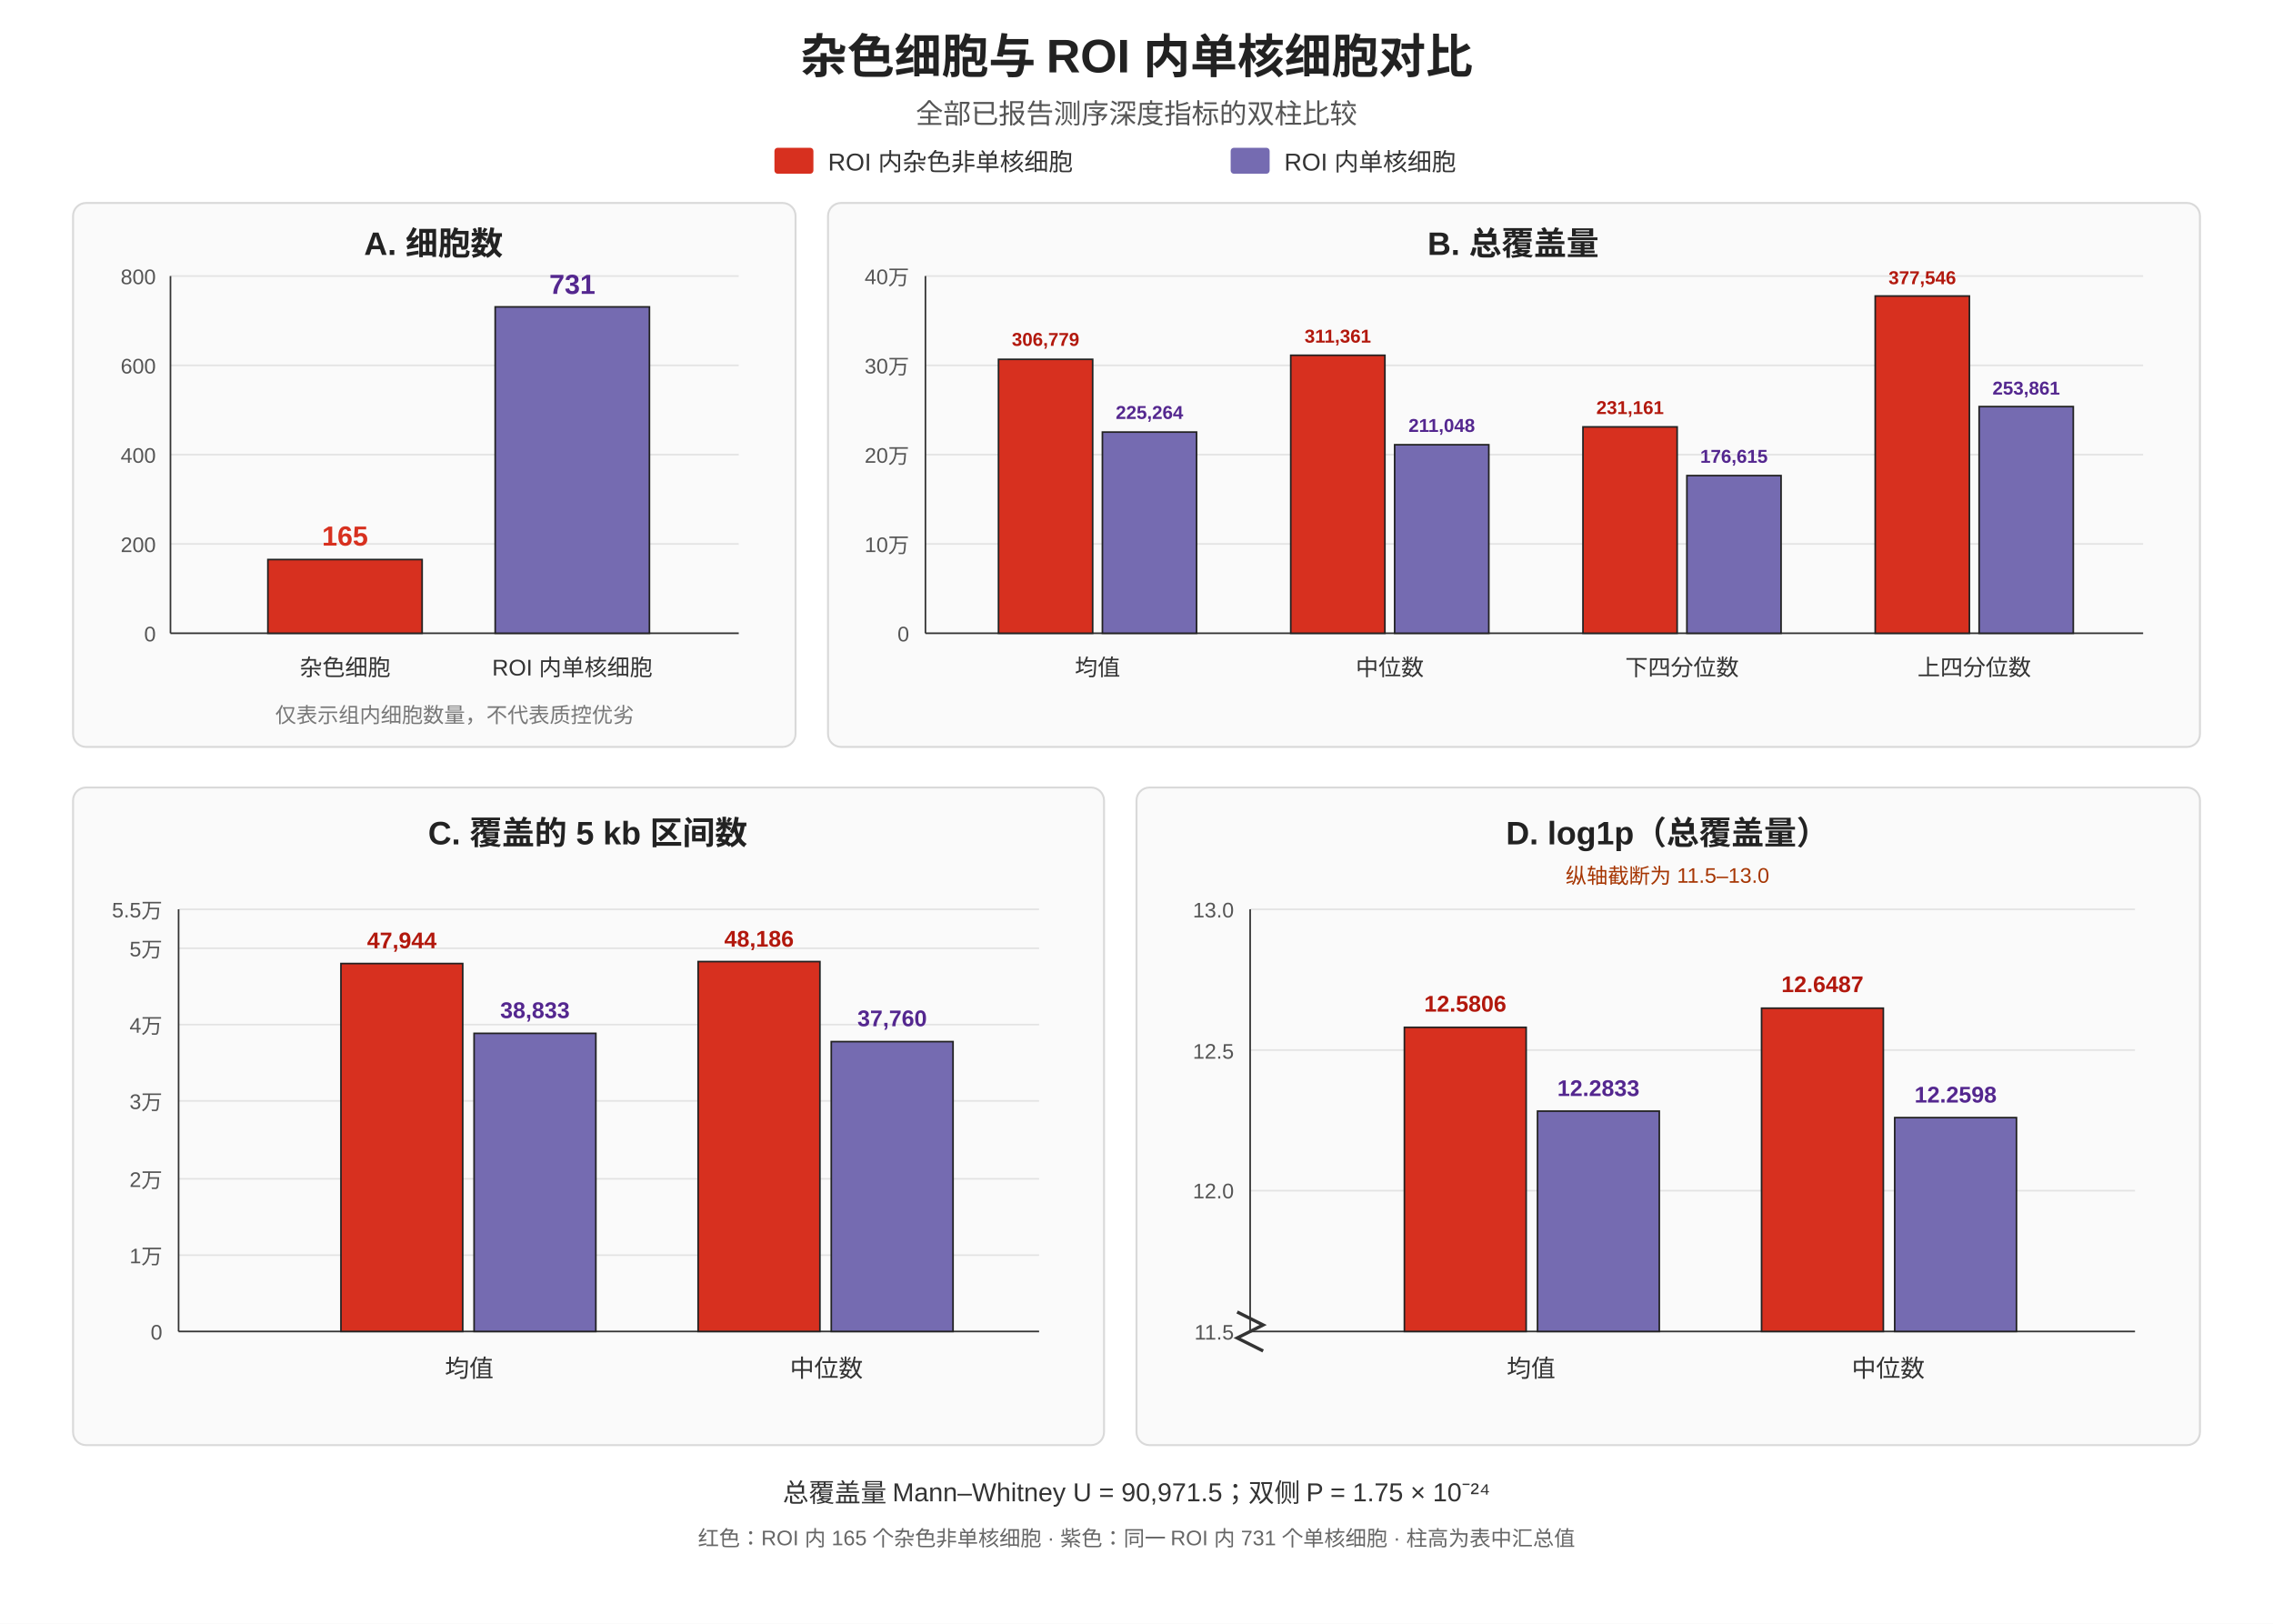
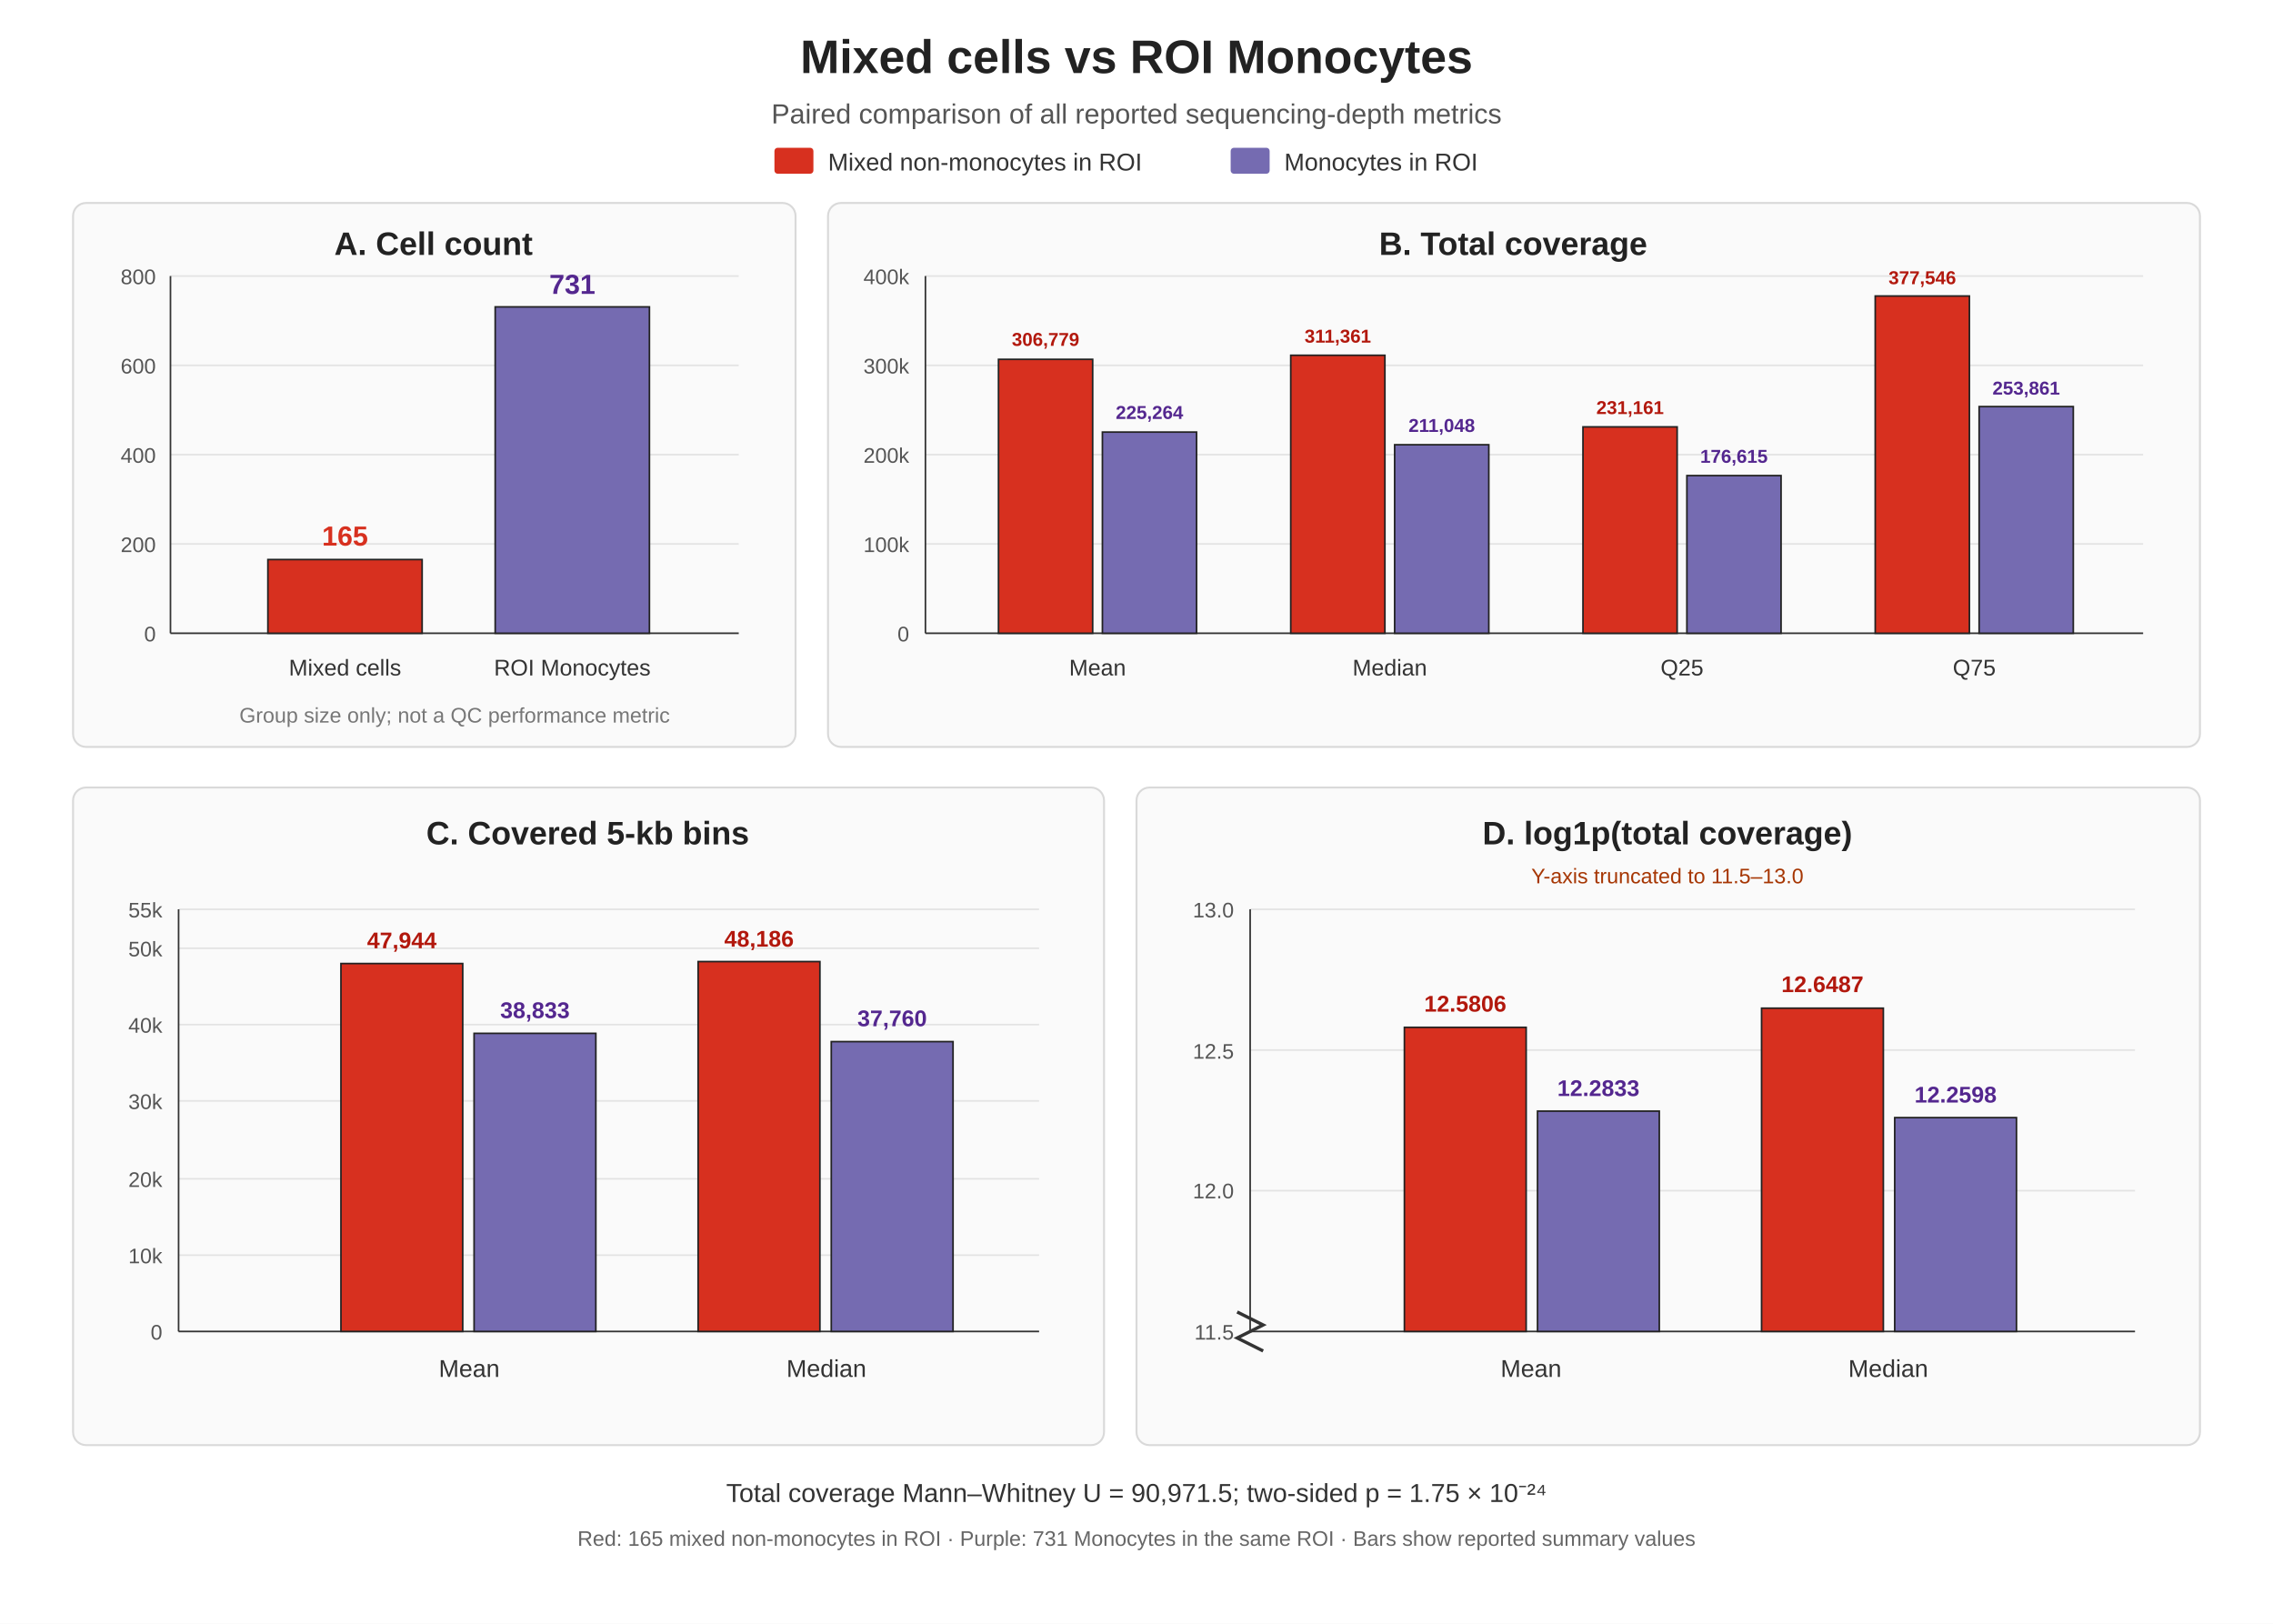
<svg xmlns="http://www.w3.org/2000/svg" width="1400" height="1000" viewBox="0 0 1400 1000" role="img" aria-labelledby="title desc">
  <rect width="1400" height="1000" fill="#ffffff" />
-   <text x="700" y="45" text-anchor="middle" font-family="Arial, Helvetica, sans-serif" font-size="29" font-weight="700" fill="#222222">杂色细胞与 ROI 内单核细胞对比</text>
-   <text x="700" y="76" text-anchor="middle" font-family="Arial, Helvetica, sans-serif" font-size="17" fill="#555555">全部已报告测序深度指标的双柱比较</text>
+   <text x="700" y="45" text-anchor="middle" font-family="Arial, Helvetica, sans-serif" font-size="29" font-weight="700" fill="#222222">Mixed cells vs ROI Monocytes</text>
+   <text x="700" y="76" text-anchor="middle" font-family="Arial, Helvetica, sans-serif" font-size="17" fill="#555555">Paired comparison of all reported sequencing-depth metrics</text>
  <rect x="477" y="91" width="24" height="16" rx="2" fill="#d7301f" />
-   <text x="510" y="105" font-family="Arial, Helvetica, sans-serif" font-size="15" fill="#333333">ROI 内杂色非单核细胞</text>
+   <text x="510" y="105" font-family="Arial, Helvetica, sans-serif" font-size="15" fill="#333333">Mixed non-monocytes in ROI</text>
  <rect x="758" y="91" width="24" height="16" rx="2" fill="#756bb1" />
-   <text x="791" y="105" font-family="Arial, Helvetica, sans-serif" font-size="15" fill="#333333">ROI 内单核细胞</text>
+   <text x="791" y="105" font-family="Arial, Helvetica, sans-serif" font-size="15" fill="#333333">Monocytes in ROI</text>
  <g fill="#fafafa" stroke="#d9d9d9" stroke-width="1.2">
    <rect x="45" y="125" width="445" height="335" rx="8" />
    <rect x="510" y="125" width="845" height="335" rx="8" />
    <rect x="45" y="485" width="635" height="405" rx="8" />
    <rect x="700" y="485" width="655" height="405" rx="8" />
  </g>
-   <text x="267" y="157" text-anchor="middle" font-family="Arial, Helvetica, sans-serif" font-size="20" font-weight="700" fill="#222222">A. 细胞数</text>
+   <text x="267" y="157" text-anchor="middle" font-family="Arial, Helvetica, sans-serif" font-size="20" font-weight="700" fill="#222222">A. Cell count</text>
  <g stroke="#e3e3e3" stroke-width="1">
    <line x1="105" y1="390" x2="455" y2="390" />
    <line x1="105" y1="335" x2="455" y2="335" />
    <line x1="105" y1="280" x2="455" y2="280" />
    <line x1="105" y1="225" x2="455" y2="225" />
    <line x1="105" y1="170" x2="455" y2="170" />
  </g>
  <g font-family="Arial, Helvetica, sans-serif" font-size="13" fill="#555555" text-anchor="end">
    <text x="96" y="395">0</text>
    <text x="96" y="340">200</text>
    <text x="96" y="285">400</text>
    <text x="96" y="230">600</text>
    <text x="96" y="175">800</text>
  </g>
  <line x1="105" y1="170" x2="105" y2="390" stroke="#333333" />
  <line x1="105" y1="390" x2="455" y2="390" stroke="#333333" />
  <rect x="165" y="344.6" width="95" height="45.4" fill="#d7301f" stroke="#222222" />
  <rect x="305" y="189.0" width="95" height="201.0" fill="#756bb1" stroke="#222222" />
  <g font-family="Arial, Helvetica, sans-serif" font-size="17" font-weight="700" text-anchor="middle">
    <text x="212.5" y="336" fill="#d7301f">165</text>
    <text x="352.5" y="181" fill="#54278f">731</text>
  </g>
  <g font-family="Arial, Helvetica, sans-serif" font-size="14" text-anchor="middle" fill="#333333">
-     <text x="212.5" y="416">杂色细胞</text>
-     <text x="352.5" y="416">ROI 内单核细胞</text>
+     <text x="212.5" y="416">Mixed cells</text>
+     <text x="352.5" y="416">ROI Monocytes</text>
  </g>
-   <text x="280" y="445" text-anchor="middle" font-family="Arial, Helvetica, sans-serif" font-size="13" fill="#777777">仅表示组内细胞数量，不代表质控优劣</text>
-   <text x="932" y="157" text-anchor="middle" font-family="Arial, Helvetica, sans-serif" font-size="20" font-weight="700" fill="#222222">B. 总覆盖量</text>
+   <text x="280" y="445" text-anchor="middle" font-family="Arial, Helvetica, sans-serif" font-size="13" fill="#777777">Group size only; not a QC performance metric</text>
+   <text x="932" y="157" text-anchor="middle" font-family="Arial, Helvetica, sans-serif" font-size="20" font-weight="700" fill="#222222">B. Total coverage</text>
  <g stroke="#e3e3e3" stroke-width="1">
    <line x1="570" y1="390" x2="1320" y2="390" />
    <line x1="570" y1="335" x2="1320" y2="335" />
    <line x1="570" y1="280" x2="1320" y2="280" />
    <line x1="570" y1="225" x2="1320" y2="225" />
    <line x1="570" y1="170" x2="1320" y2="170" />
  </g>
  <g font-family="Arial, Helvetica, sans-serif" font-size="13" fill="#555555" text-anchor="end">
    <text x="560" y="395">0</text>
-     <text x="560" y="340">10万</text>
-     <text x="560" y="285">20万</text>
-     <text x="560" y="230">30万</text>
-     <text x="560" y="175">40万</text>
+     <text x="560" y="340">100k</text>
+     <text x="560" y="285">200k</text>
+     <text x="560" y="230">300k</text>
+     <text x="560" y="175">400k</text>
  </g>
  <line x1="570" y1="170" x2="570" y2="390" stroke="#333333" />
  <line x1="570" y1="390" x2="1320" y2="390" stroke="#333333" />
  <rect x="615" y="221.3" width="58" height="168.7" fill="#d7301f" stroke="#222222" />
  <rect x="679" y="266.1" width="58" height="123.9" fill="#756bb1" stroke="#222222" />
  <rect x="795" y="218.8" width="58" height="171.2" fill="#d7301f" stroke="#222222" />
  <rect x="859" y="273.9" width="58" height="116.1" fill="#756bb1" stroke="#222222" />
  <rect x="975" y="262.9" width="58" height="127.1" fill="#d7301f" stroke="#222222" />
  <rect x="1039" y="292.9" width="58" height="97.1" fill="#756bb1" stroke="#222222" />
  <rect x="1155" y="182.3" width="58" height="207.7" fill="#d7301f" stroke="#222222" />
  <rect x="1219" y="250.4" width="58" height="139.6" fill="#756bb1" stroke="#222222" />
  <g font-family="Arial, Helvetica, sans-serif" font-size="11.5" font-weight="700" text-anchor="middle">
    <text x="644" y="213" fill="#b2180d">306,779</text>
    <text x="708" y="258" fill="#54278f">225,264</text>
    <text x="824" y="211" fill="#b2180d">311,361</text>
    <text x="888" y="266" fill="#54278f">211,048</text>
    <text x="1004" y="255" fill="#b2180d">231,161</text>
    <text x="1068" y="285" fill="#54278f">176,615</text>
    <text x="1184" y="175" fill="#b2180d">377,546</text>
    <text x="1248" y="243" fill="#54278f">253,861</text>
  </g>
  <g font-family="Arial, Helvetica, sans-serif" font-size="14" fill="#333333" text-anchor="middle">
-     <text x="676" y="416">均值</text>
-     <text x="856" y="416">中位数</text>
-     <text x="1036" y="416">下四分位数</text>
-     <text x="1216" y="416">上四分位数</text>
+     <text x="676" y="416">Mean</text>
+     <text x="856" y="416">Median</text>
+     <text x="1036" y="416">Q25</text>
+     <text x="1216" y="416">Q75</text>
  </g>
-   <text x="362" y="520" text-anchor="middle" font-family="Arial, Helvetica, sans-serif" font-size="20" font-weight="700" fill="#222222">C. 覆盖的 5 kb 区间数</text>
+   <text x="362" y="520" text-anchor="middle" font-family="Arial, Helvetica, sans-serif" font-size="20" font-weight="700" fill="#222222">C. Covered 5-kb bins</text>
  <g stroke="#e3e3e3" stroke-width="1">
    <line x1="110" y1="820" x2="640" y2="820" />
    <line x1="110" y1="773" x2="640" y2="773" />
    <line x1="110" y1="726" x2="640" y2="726" />
    <line x1="110" y1="678" x2="640" y2="678" />
    <line x1="110" y1="631" x2="640" y2="631" />
    <line x1="110" y1="584" x2="640" y2="584" />
    <line x1="110" y1="560" x2="640" y2="560" />
  </g>
  <g font-family="Arial, Helvetica, sans-serif" font-size="13" fill="#555555" text-anchor="end">
    <text x="100" y="825">0</text>
-     <text x="100" y="778">1万</text>
-     <text x="100" y="731">2万</text>
-     <text x="100" y="683">3万</text>
-     <text x="100" y="636">4万</text>
-     <text x="100" y="589">5万</text>
-     <text x="100" y="565">5.5万</text>
+     <text x="100" y="778">10k</text>
+     <text x="100" y="731">20k</text>
+     <text x="100" y="683">30k</text>
+     <text x="100" y="636">40k</text>
+     <text x="100" y="589">50k</text>
+     <text x="100" y="565">55k</text>
  </g>
  <line x1="110" y1="560" x2="110" y2="820" stroke="#333333" />
  <line x1="110" y1="820" x2="640" y2="820" stroke="#333333" />
  <rect x="210" y="593.4" width="75" height="226.6" fill="#d7301f" stroke="#222222" />
  <rect x="292" y="636.4" width="75" height="183.6" fill="#756bb1" stroke="#222222" />
  <rect x="430" y="592.2" width="75" height="227.8" fill="#d7301f" stroke="#222222" />
  <rect x="512" y="641.5" width="75" height="178.5" fill="#756bb1" stroke="#222222" />
  <g font-family="Arial, Helvetica, sans-serif" font-size="14" font-weight="700" text-anchor="middle">
    <text x="247.5" y="584" fill="#b2180d">47,944</text>
    <text x="329.5" y="627" fill="#54278f">38,833</text>
    <text x="467.5" y="583" fill="#b2180d">48,186</text>
    <text x="549.5" y="632" fill="#54278f">37,760</text>
  </g>
  <g font-family="Arial, Helvetica, sans-serif" font-size="15" fill="#333333" text-anchor="middle">
-     <text x="289" y="848">均值</text>
-     <text x="509" y="848">中位数</text>
+     <text x="289" y="848">Mean</text>
+     <text x="509" y="848">Median</text>
  </g>
-   <text x="1027" y="520" text-anchor="middle" font-family="Arial, Helvetica, sans-serif" font-size="20" font-weight="700" fill="#222222">D. log1p（总覆盖量）</text>
-   <text x="1027" y="544" text-anchor="middle" font-family="Arial, Helvetica, sans-serif" font-size="13" fill="#a63603">纵轴截断为 11.5–13.0</text>
+   <text x="1027" y="520" text-anchor="middle" font-family="Arial, Helvetica, sans-serif" font-size="20" font-weight="700" fill="#222222">D. log1p(total coverage)</text>
+   <text x="1027" y="544" text-anchor="middle" font-family="Arial, Helvetica, sans-serif" font-size="13" fill="#a63603">Y-axis truncated to 11.5–13.0</text>
  <g stroke="#e3e3e3" stroke-width="1">
    <line x1="770" y1="820" x2="1315" y2="820" />
    <line x1="770" y1="733.3" x2="1315" y2="733.3" />
    <line x1="770" y1="646.7" x2="1315" y2="646.7" />
    <line x1="770" y1="560" x2="1315" y2="560" />
  </g>
  <g font-family="Arial, Helvetica, sans-serif" font-size="13" fill="#555555" text-anchor="end">
    <text x="760" y="825">11.5</text>
    <text x="760" y="738">12.0</text>
    <text x="760" y="652">12.5</text>
    <text x="760" y="565">13.0</text>
  </g>
  <line x1="770" y1="560" x2="770" y2="820" stroke="#333333" />
  <line x1="770" y1="820" x2="1315" y2="820" stroke="#333333" />
  <path d="M762 808 l16 8 l-16 8 l16 8" fill="none" stroke="#333333" stroke-width="2" />
  <rect x="865" y="632.7" width="75" height="187.3" fill="#d7301f" stroke="#222222" />
  <rect x="947" y="684.3" width="75" height="135.7" fill="#756bb1" stroke="#222222" />
  <rect x="1085" y="620.9" width="75" height="199.1" fill="#d7301f" stroke="#222222" />
  <rect x="1167" y="688.3" width="75" height="131.7" fill="#756bb1" stroke="#222222" />
  <g font-family="Arial, Helvetica, sans-serif" font-size="14" font-weight="700" text-anchor="middle">
    <text x="902.5" y="623" fill="#b2180d">12.5806</text>
    <text x="984.5" y="675" fill="#54278f">12.2833</text>
    <text x="1122.5" y="611" fill="#b2180d">12.6487</text>
    <text x="1204.5" y="679" fill="#54278f">12.2598</text>
  </g>
  <g font-family="Arial, Helvetica, sans-serif" font-size="15" fill="#333333" text-anchor="middle">
-     <text x="943" y="848">均值</text>
-     <text x="1163" y="848">中位数</text>
+     <text x="943" y="848">Mean</text>
+     <text x="1163" y="848">Median</text>
  </g>
-   <text x="700" y="925" text-anchor="middle" font-family="Arial, Helvetica, sans-serif" font-size="16" fill="#333333">总覆盖量 Mann–Whitney U = 90,971.5；双侧 P = 1.75 × 10⁻²⁴</text>
-   <text x="700" y="952" text-anchor="middle" font-family="Arial, Helvetica, sans-serif" font-size="13" fill="#666666">红色：ROI 内 165 个杂色非单核细胞 · 紫色：同一 ROI 内 731 个单核细胞 · 柱高为表中汇总值</text>
+   <text x="700" y="925" text-anchor="middle" font-family="Arial, Helvetica, sans-serif" font-size="16" fill="#333333">Total coverage Mann–Whitney U = 90,971.5; two-sided p = 1.75 × 10⁻²⁴</text>
+   <text x="700" y="952" text-anchor="middle" font-family="Arial, Helvetica, sans-serif" font-size="13" fill="#666666">Red: 165 mixed non-monocytes in ROI · Purple: 731 Monocytes in the same ROI · Bars show reported summary values</text>
</svg>
